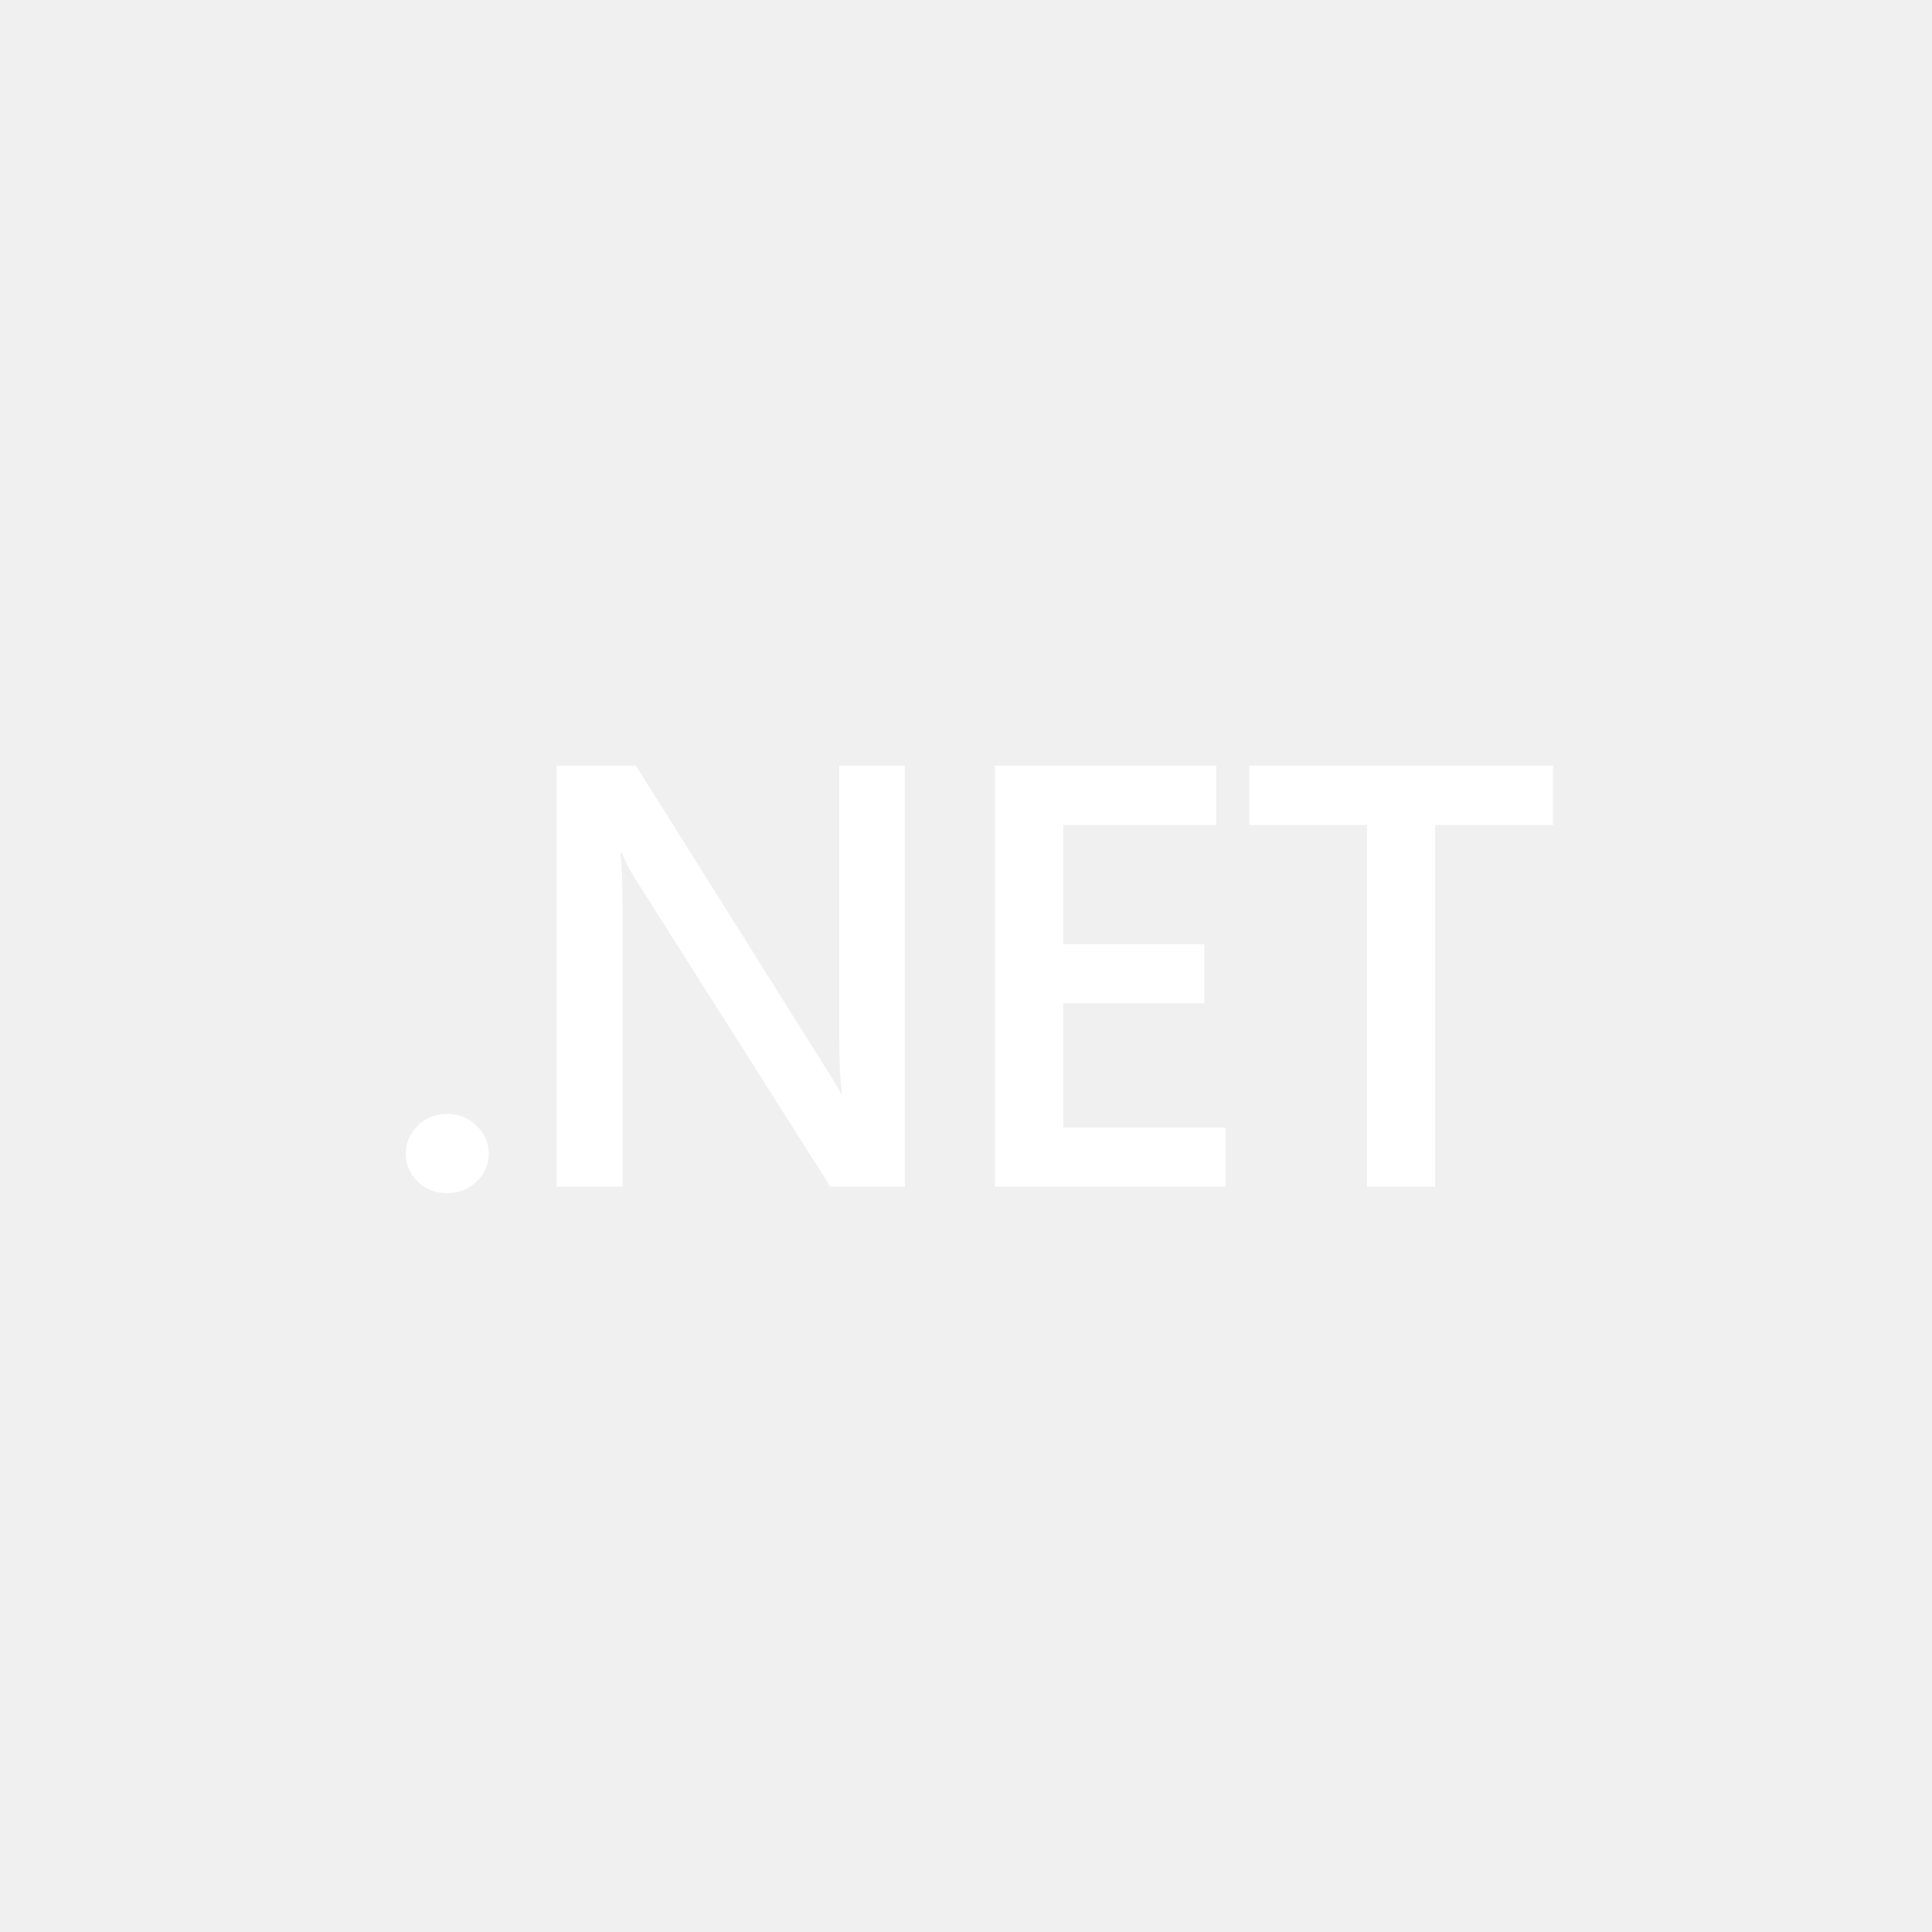
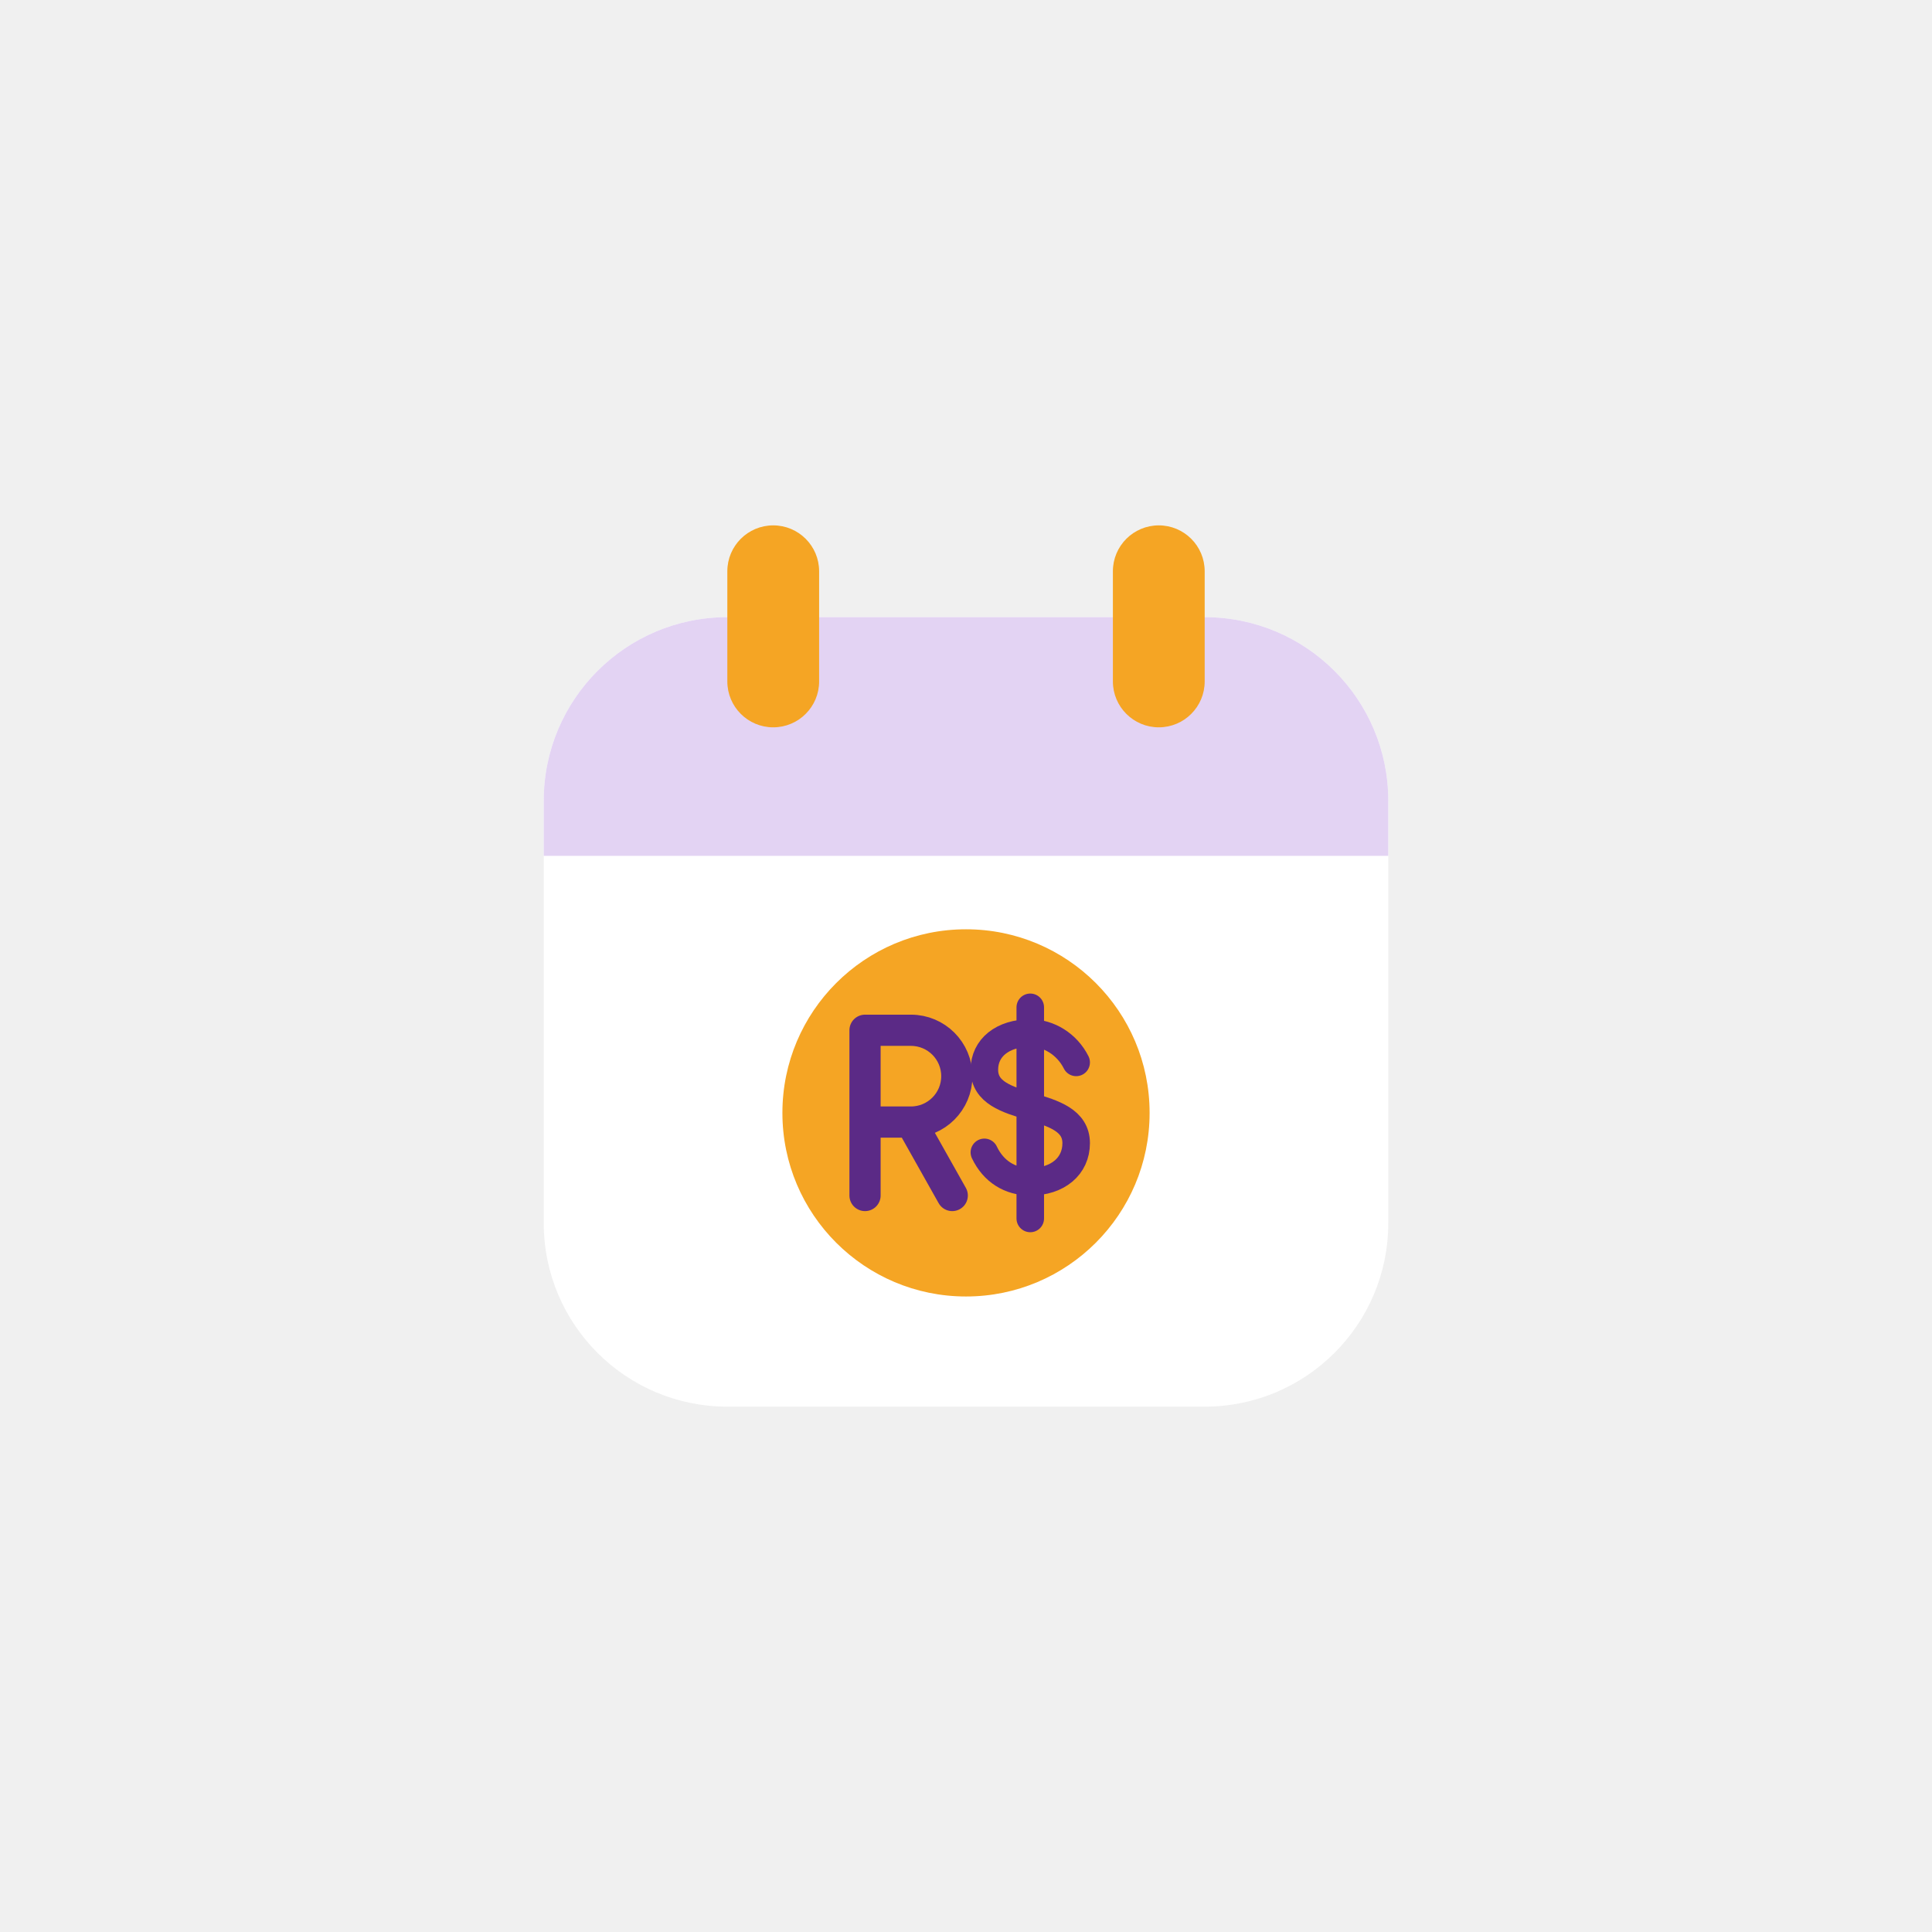
- <svg xmlns="http://www.w3.org/2000/svg" width="456" height="456" viewBox="0 0 456 456" version="1.1" xml:space="preserve" style="fill-rule:evenodd;clip-rule:evenodd;stroke-linejoin:round;stroke-miterlimit:2;">
-   <path d="m 105.5,281.609 c -2.703,0 -5.001,-0.9 -6.893,-2.702 -1.892,-1.848 -2.838,-4.042 -2.838,-6.582 0,-2.587 0.946,-4.804 2.838,-6.652 1.892,-1.848 4.19,-2.772 6.893,-2.772 2.748,0 5.068,0.924 6.96,2.772 1.937,1.848 2.906,4.064 2.906,6.652 0,2.54 -0.968,4.734 -2.906,6.582 -1.892,1.802 -4.212,2.702 -6.96,2.702 z" style="fill:#ffffff;fill-rule:nonzero;stroke-width:0.838" />
-   <path d="M 213.561,280.084 H 195.99 L 149.7,207.054 c -1.171,-1.848 -2.14,-3.765 -2.906,-5.751 h -0.406 c 0.361,2.125 0.541,6.675 0.541,13.65 v 65.132 h -15.543 v -99.36 h 18.719 l 44.737,71.298 c 1.892,2.957 3.109,4.989 3.649,6.098 h 0.27 c -0.45,-2.632 -0.676,-7.09 -0.676,-13.373 v -64.023 h 15.476 z" style="fill:#ffffff;fill-rule:nonzero;stroke-width:0.838" />
-   <path d="m 289.251,280.084 h -54.401 v -99.36 h 52.238 v 13.997 h -36.154 v 28.131 h 33.316 v 13.927 h -33.316 v 29.378 h 38.316 z" style="fill:#ffffff;fill-rule:nonzero;stroke-width:0.838" />
-   <path d="M 366.565,194.721 H 338.722 v 85.363 h -16.084 v -85.363 h -27.775 v -13.997 h 71.701 z" style="fill:#ffffff;fill-rule:nonzero;stroke-width:0.838" />
+ <svg xmlns="http://www.w3.org/2000/svg" width="456" height="456" viewBox="0 0 456 456" version="1.1">
+   <g transform="translate(98 98) scale(2.1667)">
+     <rect x="14" y="22" width="92" height="86" rx="20" fill="#FFFFFF" />
+     <path d="M14 42a20 20 0 0 1 20-20h52a20 20 0 0 1 20 20v6H14z" fill="#E3D3F3" />
+     <rect x="34" y="12" width="10" height="22" rx="5" fill="#F5A524" />
+     <rect x="76" y="12" width="10" height="22" rx="5" fill="#F5A524" />
+     <circle cx="60" cy="76" r="20" fill="#F5A524" />
+     <path d="M49 85V67h5a5 5 0 0 1 0 10h-5M54 77l4.5 8" fill="none" stroke="#5B2A86" stroke-width="3.4" stroke-linecap="round" stroke-linejoin="round" />
+     <path d="M72 70.5c-1-2-3-3.2-5-3.2c-3 0-5 1.6-5 4c0 5 10 3 10 8c0 2.5-2 4.2-5 4.2c-2.2 0-4-1.1-5-3.2M67 64.5v23" fill="none" stroke="#5B2A86" stroke-width="3" stroke-linecap="round" stroke-linejoin="round" />
+   </g>
</svg>
